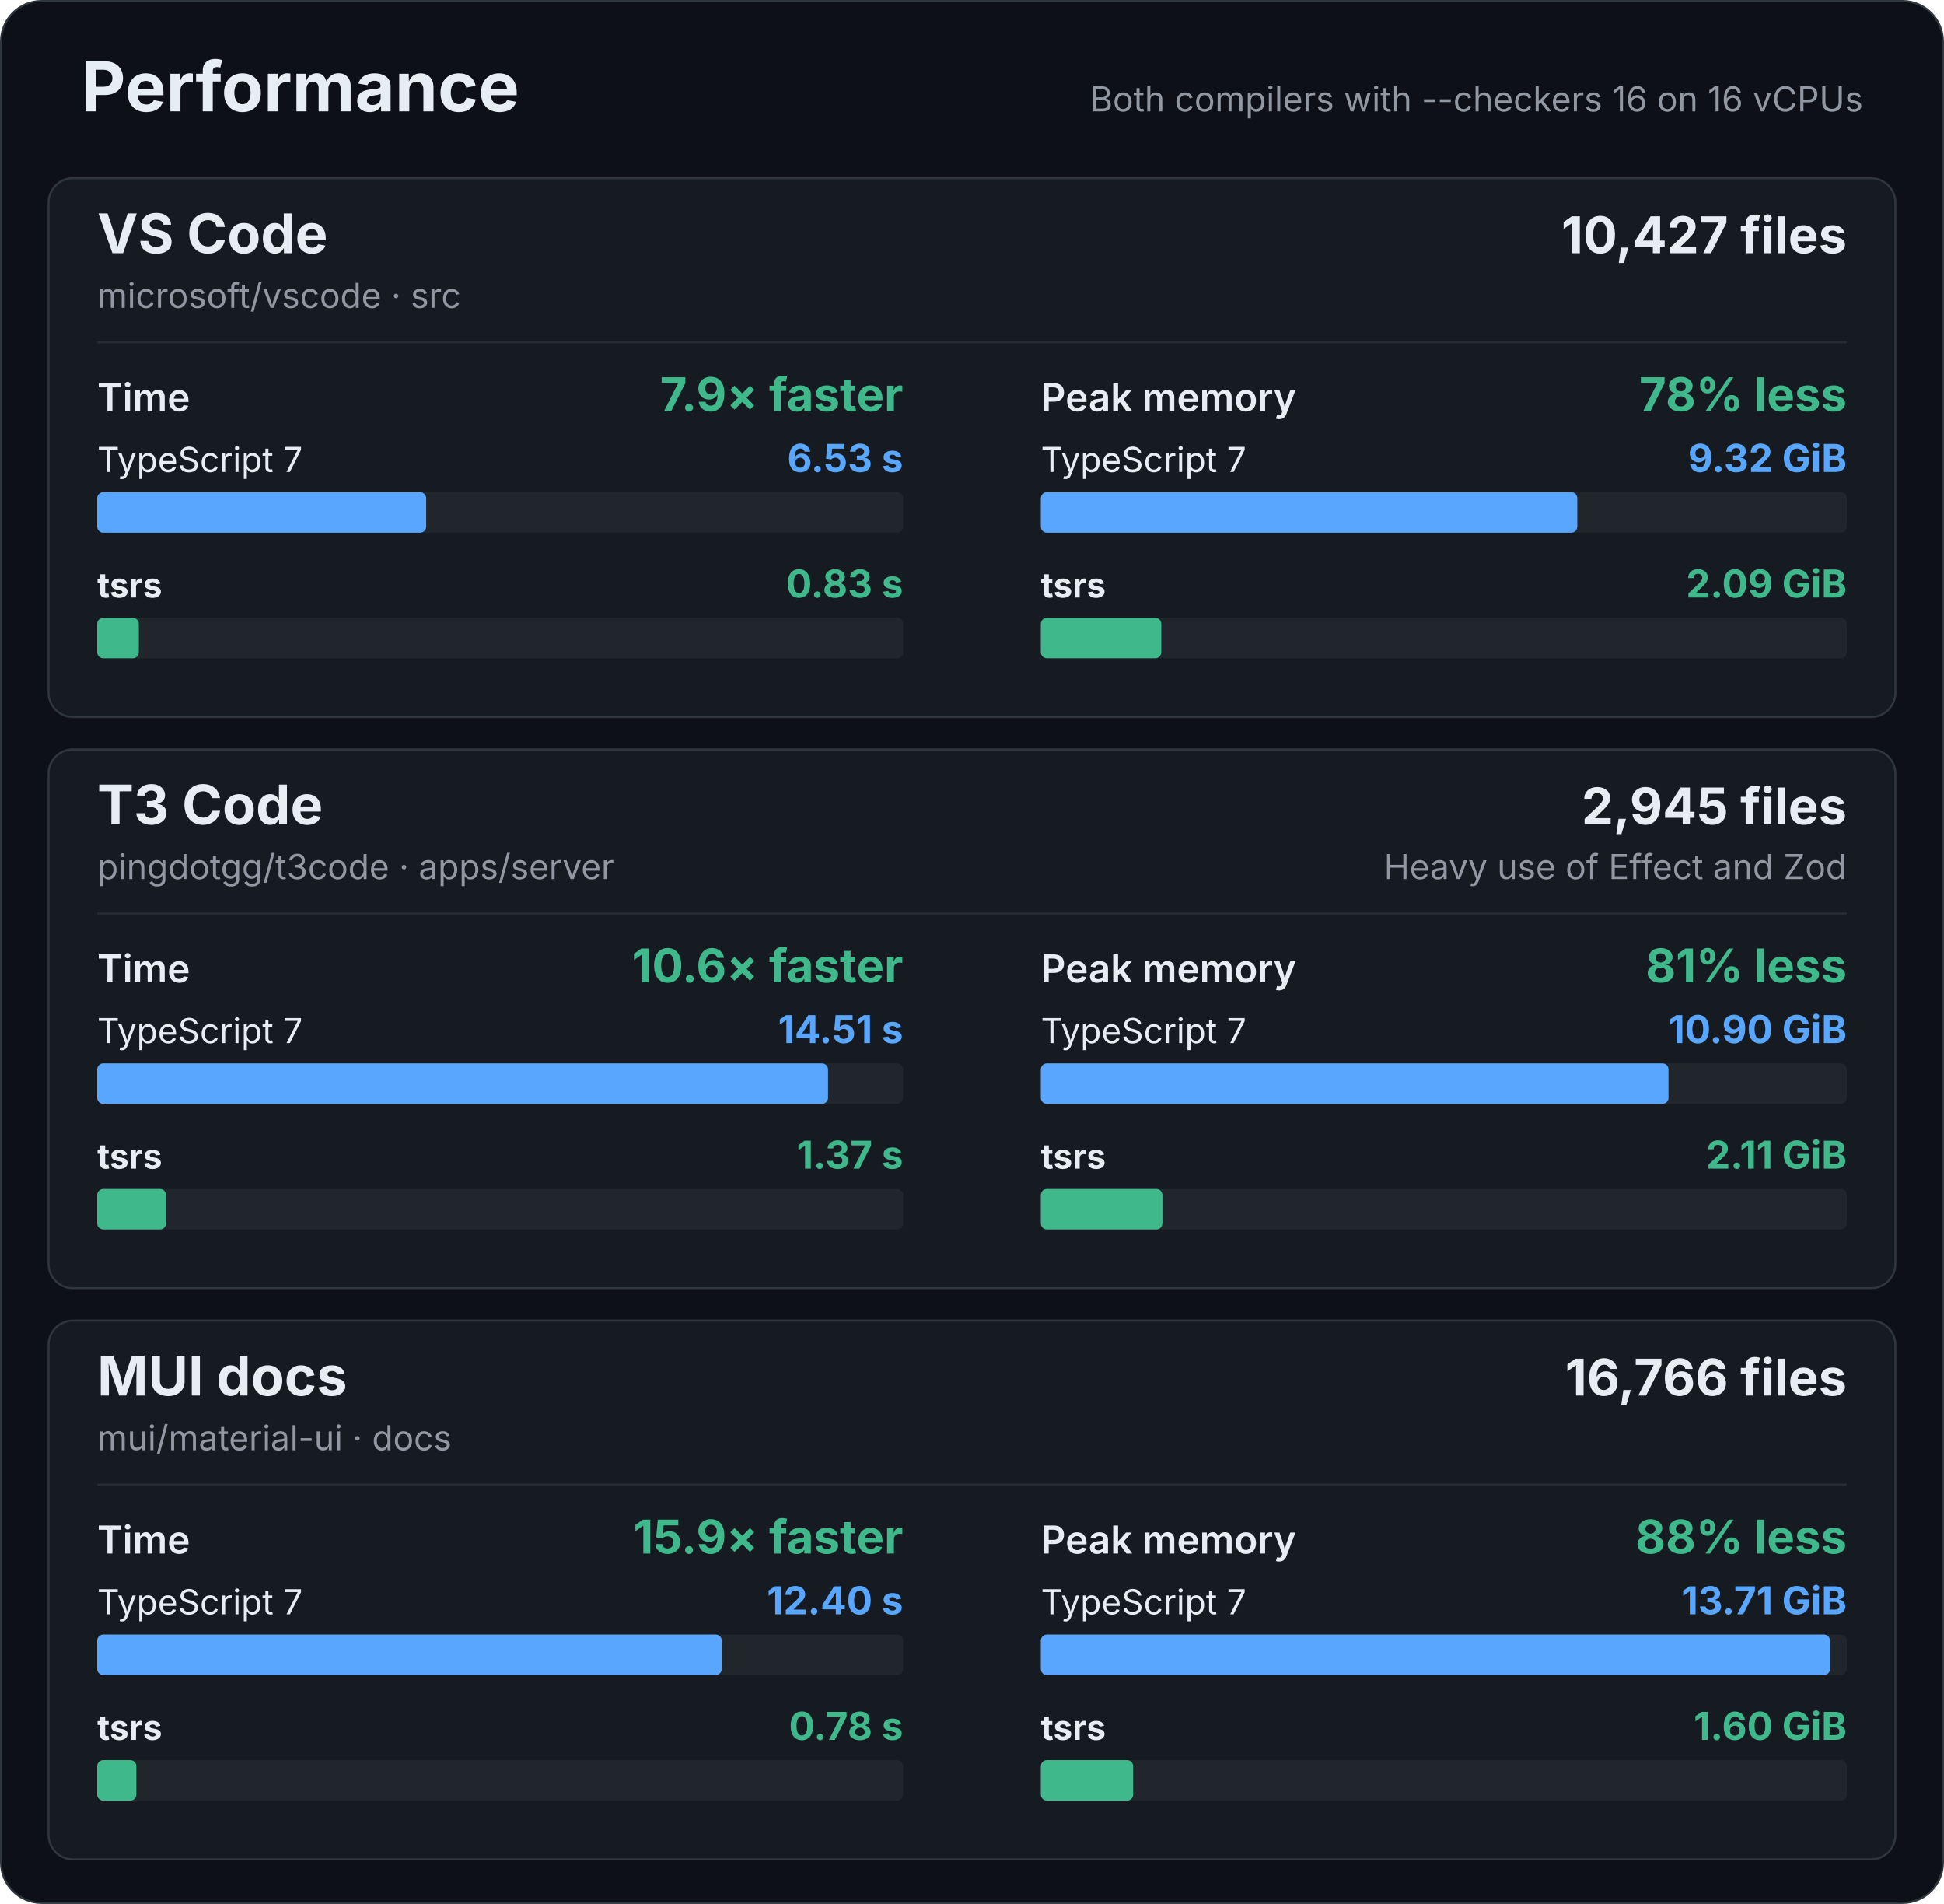
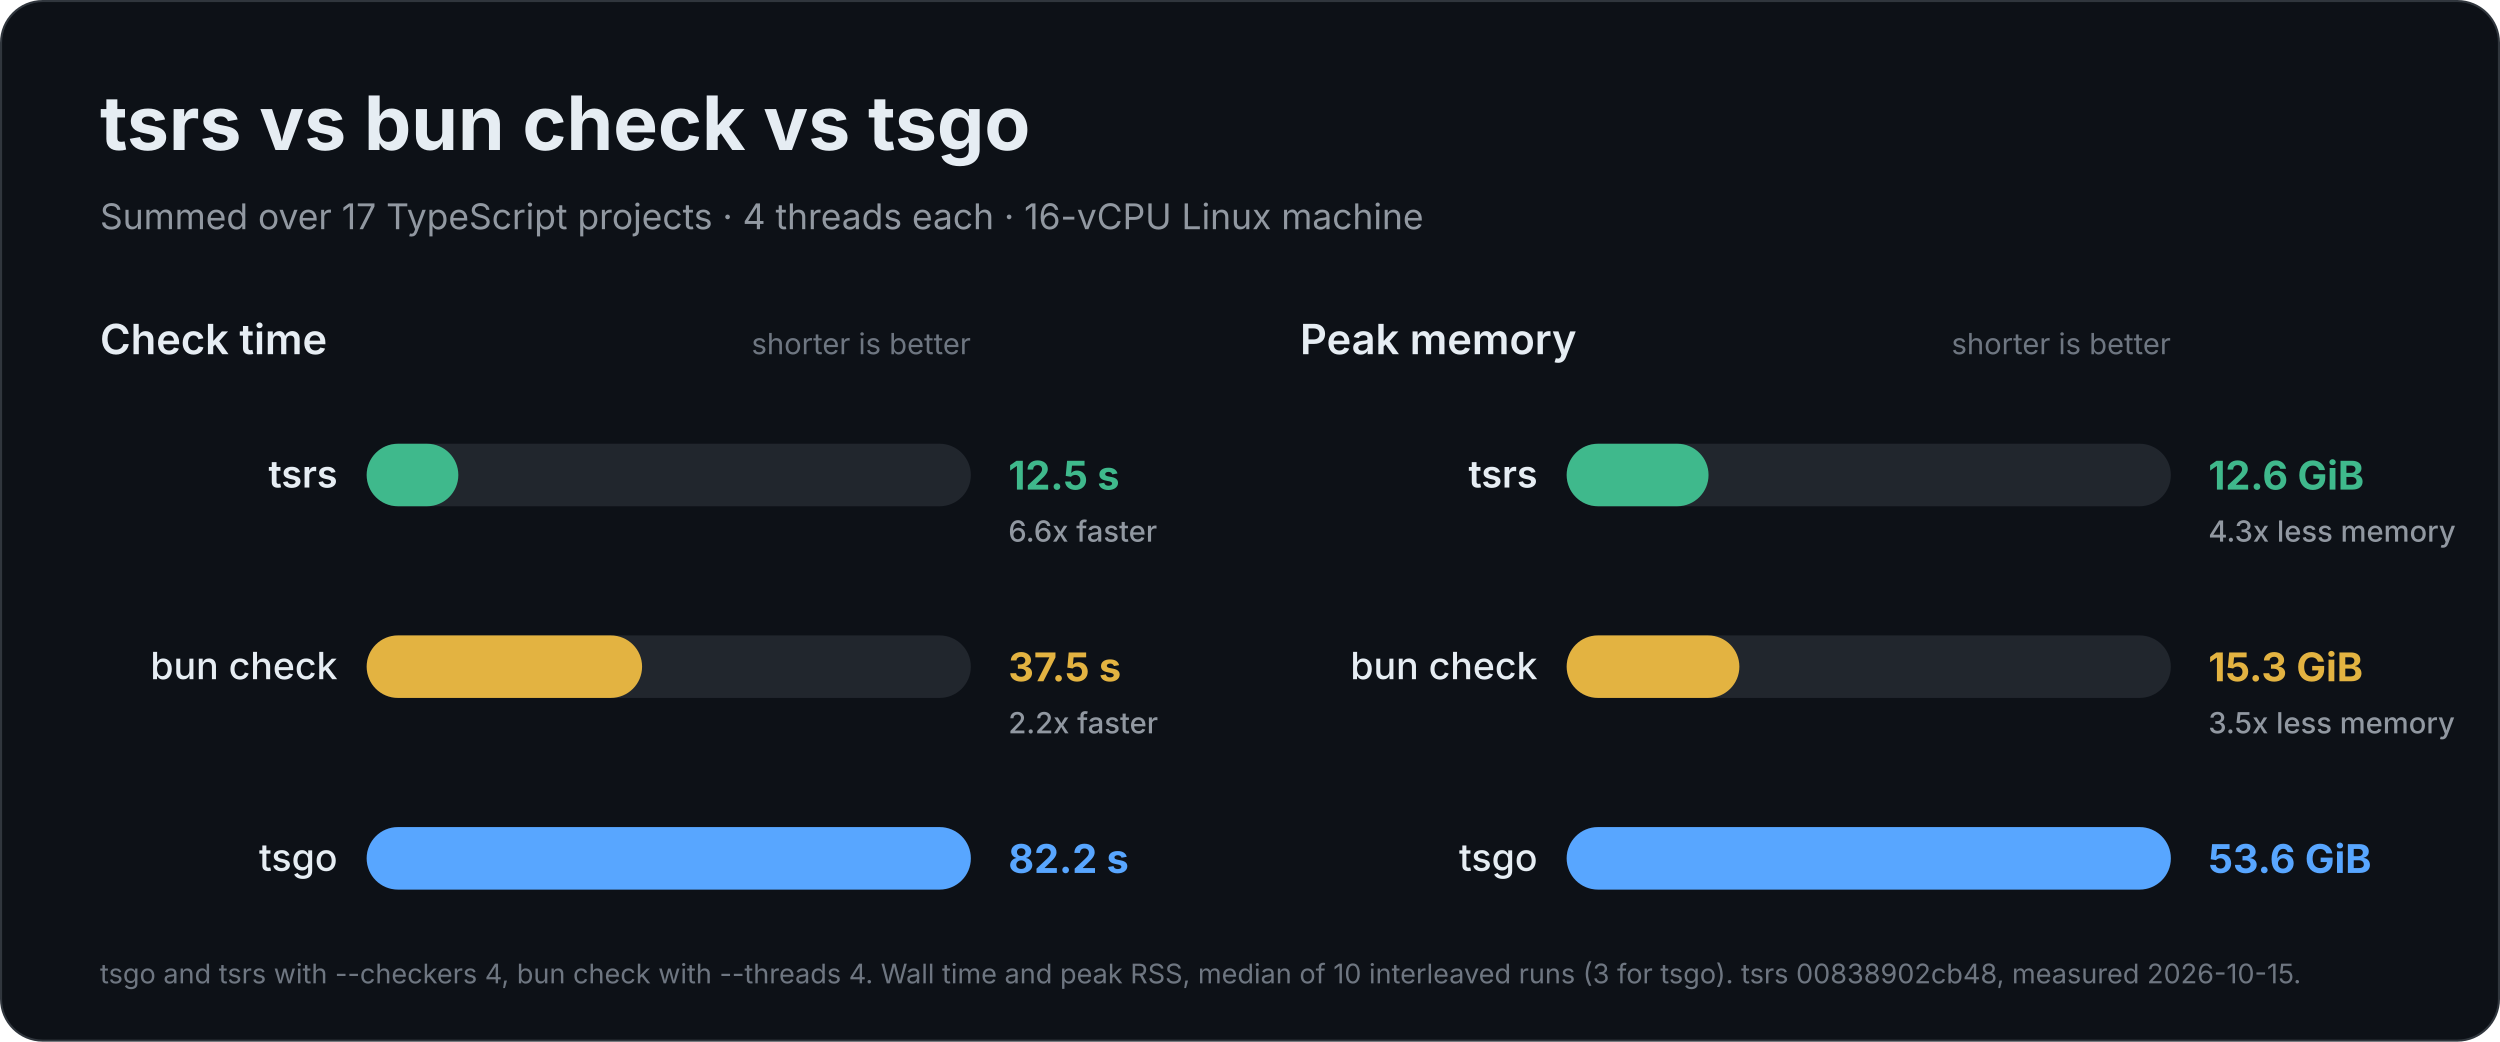
- <svg xmlns="http://www.w3.org/2000/svg" width="960" height="940" viewBox="0 0 960 940" role="img" aria-labelledby="title description">
-   <rect x="0.5" y="0.5" width="959" height="939" rx="20" fill="#0d1117" stroke="#30363d" />
-   <g font-family="-apple-system, BlinkMacSystemFont, 'Segoe UI', sans-serif" fill="#e6edf3">
-     <text x="40" y="55" font-size="34" font-weight="700">Performance</text>
-     <text x="920" y="55" font-size="17" fill="#9198a1" text-anchor="end">Both compilers with --checkers 16 on 16 vCPUs</text>
-     <g id="vscode">
-       <rect x="24" y="88" width="912" height="266" rx="12" fill="#161b22" stroke="#30363d" />
-       <text x="48" y="125" font-size="27" font-weight="700">VS Code</text>
-       <text x="48" y="152" font-size="17" fill="#9198a1">microsoft/vscode · src</text>
-       <text x="912" y="125" font-size="25" font-weight="700" text-anchor="end">10,427 files</text>
-       <line x1="48" y1="169" x2="912" y2="169" stroke="#262c33" />
-       <g data-metric="wall_s">
-         <text x="48" y="203" font-size="19" font-weight="600">Time</text>
-         <text x="446" y="203" font-size="23" font-weight="700" fill="#3fb98c" text-anchor="end">7.9× faster</text>
-         <text x="48" y="233" font-size="17" font-weight="400">TypeScript 7</text>
-         <text x="446" y="233" font-size="19" font-weight="700" fill="#58a6ff" text-anchor="end">6.53 s</text>
-         <rect x="48" y="243" width="398" height="20" rx="3" fill="#21262d" />
-         <rect data-compiler="tsgo" x="48" y="243" width="162.459" height="20" rx="3" fill="#58a6ff" />
-         <text x="48" y="295" font-size="17" font-weight="700">tsrs</text>
-         <text x="446" y="295" font-size="19" font-weight="700" fill="#3fb98c" text-anchor="end">0.83 s</text>
-         <rect x="48" y="305" width="398" height="20" rx="3" fill="#21262d" />
-         <rect data-compiler="tsrs" x="48" y="305" width="20.559" height="20" rx="3" fill="#3fb98c" />
+ <svg xmlns="http://www.w3.org/2000/svg" width="1200" height="500" viewBox="0 0 1200 500" role="img" aria-labelledby="title description">
+   <rect x="0.5" y="0.5" width="1199" height="499" rx="20" fill="#0d1117" stroke="#30363d" />
+   <g font-family="Inter, -apple-system, BlinkMacSystemFont, 'Segoe UI', Helvetica, Arial, sans-serif" fill="#e6edf3">
+     <text x="48" y="72" font-size="36" font-weight="700">tsrs vs bun check vs tsgo</text>
+     <text x="48" y="110" font-size="17" font-weight="400" fill="#9198a1">Summed over 17 TypeScript projects · 4 threads each · 16-vCPU Linux machine</text>
+     <g data-metric="wall_s">
+       <text x="48" y="170" font-size="20" font-weight="600">Check time</text>
+       <text x="466" y="170" font-size="14" font-weight="400" fill="#6e7681" text-anchor="end">shorter is better</text>
+       <g data-compiler="tsrs" data-total="12.475">
+         <rect x="176" y="213.0" width="290" height="30" rx="15.0" fill="#21262d" />
+         <rect x="176" y="213.0" width="44.0" height="30" rx="15.0" fill="#3fb98c" />
+         <text x="162" y="234" font-size="18" font-weight="600" text-anchor="end">tsrs</text>
+         <text x="484" y="235" font-size="19" font-weight="700" fill="#3fb98c">12.5 s</text>
+         <text x="484" y="260" font-size="14" font-weight="500" fill="#9198a1">6.6x faster</text>
      </g>
-       <g data-metric="peak_rss_bytes">
-         <text x="514" y="203" font-size="19" font-weight="600">Peak memory</text>
-         <text x="912" y="203" font-size="23" font-weight="700" fill="#3fb98c" text-anchor="end">78% less</text>
-         <text x="514" y="233" font-size="17" font-weight="400">TypeScript 7</text>
-         <text x="912" y="233" font-size="19" font-weight="700" fill="#58a6ff" text-anchor="end">9.32 GiB</text>
-         <rect x="514" y="243" width="398" height="20" rx="3" fill="#21262d" />
-         <rect data-compiler="tsgo" x="514" y="243" width="264.916" height="20" rx="3" fill="#58a6ff" />
-         <text x="514" y="295" font-size="17" font-weight="700">tsrs</text>
-         <text x="912" y="295" font-size="19" font-weight="700" fill="#3fb98c" text-anchor="end">2.09 GiB</text>
-         <rect x="514" y="305" width="398" height="20" rx="3" fill="#21262d" />
-         <rect data-compiler="tsrs" x="514" y="305" width="59.48" height="20" rx="3" fill="#3fb98c" />
+       <g data-compiler="bun" data-total="37.4925">
+         <rect x="176" y="305.0" width="290" height="30" rx="15.0" fill="#21262d" />
+         <rect x="176" y="305.0" width="132.2" height="30" rx="15.0" fill="#e3b341" />
+         <text x="162" y="326" font-size="18" font-weight="500" text-anchor="end">bun check</text>
+         <text x="484" y="327" font-size="19" font-weight="700" fill="#e3b341">37.5 s</text>
+         <text x="484" y="352" font-size="14" font-weight="500" fill="#9198a1">2.2x faster</text>
+       </g>
+       <g data-compiler="tsgo" data-total="82.218">
+         <rect x="176" y="397.0" width="290" height="30" rx="15.0" fill="#21262d" />
+         <rect x="176" y="397.0" width="290.0" height="30" rx="15.0" fill="#58a6ff" />
+         <text x="162" y="418" font-size="18" font-weight="500" text-anchor="end">tsgo</text>
+         <text x="484" y="419" font-size="19" font-weight="700" fill="#58a6ff">82.2 s</text>
      </g>
    </g>
-     <g id="t3code-server">
-       <rect x="24" y="370" width="912" height="266" rx="12" fill="#161b22" stroke="#30363d" />
-       <text x="48" y="407" font-size="27" font-weight="700">T3 Code</text>
-       <text x="48" y="434" font-size="17" fill="#9198a1">pingdotgg/t3code · apps/server</text>
-       <text x="912" y="407" font-size="25" font-weight="700" text-anchor="end">2,945 files</text>
-       <text x="912" y="434" font-size="17" fill="#9198a1" text-anchor="end">Heavy use of Effect and Zod</text>
-       <line x1="48" y1="451" x2="912" y2="451" stroke="#262c33" />
-       <g data-metric="wall_s">
-         <text x="48" y="485" font-size="19" font-weight="600">Time</text>
-         <text x="446" y="485" font-size="23" font-weight="700" fill="#3fb98c" text-anchor="end">10.6× faster</text>
-         <text x="48" y="515" font-size="17" font-weight="400">TypeScript 7</text>
-         <text x="446" y="515" font-size="19" font-weight="700" fill="#58a6ff" text-anchor="end">14.51 s</text>
-         <rect x="48" y="525" width="398" height="20" rx="3" fill="#21262d" />
-         <rect data-compiler="tsgo" x="48" y="525" width="360.911" height="20" rx="3" fill="#58a6ff" />
-         <text x="48" y="577" font-size="17" font-weight="700">tsrs</text>
-         <text x="446" y="577" font-size="19" font-weight="700" fill="#3fb98c" text-anchor="end">1.37 s</text>
-         <rect x="48" y="587" width="398" height="20" rx="3" fill="#21262d" />
-         <rect data-compiler="tsrs" x="48" y="587" width="33.992" height="20" rx="3" fill="#3fb98c" />
+     <g data-metric="peak_rss_bytes">
+       <text x="624" y="170" font-size="20" font-weight="600">Peak memory</text>
+       <text x="1042" y="170" font-size="14" font-weight="400" fill="#6e7681" text-anchor="end">shorter is better</text>
+       <g data-compiler="tsrs" data-total="1.35102e+10">
+         <rect x="752" y="213.0" width="290" height="30" rx="15.0" fill="#21262d" />
+         <rect x="752" y="213.0" width="68.1" height="30" rx="15.0" fill="#3fb98c" />
+         <text x="738" y="234" font-size="18" font-weight="600" text-anchor="end">tsrs</text>
+         <text x="1060" y="235" font-size="19" font-weight="700" fill="#3fb98c">12.6 GiB</text>
+         <text x="1060" y="260" font-size="14" font-weight="500" fill="#9198a1">4.3x less memory</text>
      </g>
-       <g data-metric="peak_rss_bytes">
-         <text x="514" y="485" font-size="19" font-weight="600">Peak memory</text>
-         <text x="912" y="485" font-size="23" font-weight="700" fill="#3fb98c" text-anchor="end">81% less</text>
-         <text x="514" y="515" font-size="17" font-weight="400">TypeScript 7</text>
-         <text x="912" y="515" font-size="19" font-weight="700" fill="#58a6ff" text-anchor="end">10.90 GiB</text>
-         <rect x="514" y="525" width="398" height="20" rx="3" fill="#21262d" />
-         <rect data-compiler="tsgo" x="514" y="525" width="309.954" height="20" rx="3" fill="#58a6ff" />
-         <text x="514" y="577" font-size="17" font-weight="700">tsrs</text>
-         <text x="912" y="577" font-size="19" font-weight="700" fill="#3fb98c" text-anchor="end">2.11 GiB</text>
-         <rect x="514" y="587" width="398" height="20" rx="3" fill="#21262d" />
-         <rect data-compiler="tsrs" x="514" y="587" width="60.048" height="20" rx="3" fill="#3fb98c" />
+       <g data-compiler="bun" data-total="1.64491e+10">
+         <rect x="752" y="305.0" width="290" height="30" rx="15.0" fill="#21262d" />
+         <rect x="752" y="305.0" width="82.9" height="30" rx="15.0" fill="#e3b341" />
+         <text x="738" y="326" font-size="18" font-weight="500" text-anchor="end">bun check</text>
+         <text x="1060" y="327" font-size="19" font-weight="700" fill="#e3b341">15.3 GiB</text>
+         <text x="1060" y="352" font-size="14" font-weight="500" fill="#9198a1">3.5x less memory</text>
+       </g>
+       <g data-compiler="tsgo" data-total="5.75386e+10">
+         <rect x="752" y="397.0" width="290" height="30" rx="15.0" fill="#21262d" />
+         <rect x="752" y="397.0" width="290.0" height="30" rx="15.0" fill="#58a6ff" />
+         <text x="738" y="418" font-size="18" font-weight="500" text-anchor="end">tsgo</text>
+         <text x="1060" y="419" font-size="19" font-weight="700" fill="#58a6ff">53.6 GiB</text>
      </g>
    </g>
-     <g id="mui-docs">
-       <rect x="24" y="652" width="912" height="266" rx="12" fill="#161b22" stroke="#30363d" />
-       <text x="48" y="689" font-size="27" font-weight="700">MUI docs</text>
-       <text x="48" y="716" font-size="17" fill="#9198a1">mui/material-ui · docs</text>
-       <text x="912" y="689" font-size="25" font-weight="700" text-anchor="end">16,766 files</text>
-       <line x1="48" y1="733" x2="912" y2="733" stroke="#262c33" />
-       <g data-metric="wall_s">
-         <text x="48" y="767" font-size="19" font-weight="600">Time</text>
-         <text x="446" y="767" font-size="23" font-weight="700" fill="#3fb98c" text-anchor="end">15.9× faster</text>
-         <text x="48" y="797" font-size="17" font-weight="400">TypeScript 7</text>
-         <text x="446" y="797" font-size="19" font-weight="700" fill="#58a6ff" text-anchor="end">12.40 s</text>
-         <rect x="48" y="807" width="398" height="20" rx="3" fill="#21262d" />
-         <rect data-compiler="tsgo" x="48" y="807" width="308.425" height="20" rx="3" fill="#58a6ff" />
-         <text x="48" y="859" font-size="17" font-weight="700">tsrs</text>
-         <text x="446" y="859" font-size="19" font-weight="700" fill="#3fb98c" text-anchor="end">0.78 s</text>
-         <rect x="48" y="869" width="398" height="20" rx="3" fill="#21262d" />
-         <rect data-compiler="tsrs" x="48" y="869" width="19.34" height="20" rx="3" fill="#3fb98c" />
-       </g>
-       <g data-metric="peak_rss_bytes">
-         <text x="514" y="767" font-size="19" font-weight="600">Peak memory</text>
-         <text x="912" y="767" font-size="23" font-weight="700" fill="#3fb98c" text-anchor="end">88% less</text>
-         <text x="514" y="797" font-size="17" font-weight="400">TypeScript 7</text>
-         <text x="912" y="797" font-size="19" font-weight="700" fill="#58a6ff" text-anchor="end">13.71 GiB</text>
-         <rect x="514" y="807" width="398" height="20" rx="3" fill="#21262d" />
-         <rect data-compiler="tsgo" x="514" y="807" width="389.709" height="20" rx="3" fill="#58a6ff" />
-         <text x="514" y="859" font-size="17" font-weight="700">tsrs</text>
-         <text x="912" y="859" font-size="19" font-weight="700" fill="#3fb98c" text-anchor="end">1.60 GiB</text>
-         <rect x="514" y="869" width="398" height="20" rx="3" fill="#21262d" />
-         <rect data-compiler="tsrs" x="514" y="869" width="45.573" height="20" rx="3" fill="#3fb98c" />
-       </g>
-     </g>
+     <text x="48" y="472" font-size="13" font-weight="400" fill="#6e7681">tsgo and tsrs with --checkers 4, bun check with --threads 4. Wall time and peak RSS, median of 10 interleaved runs (3 for tsgo). tsrs 00838902cb48, measured 2026-10-15.</text>
  </g>
</svg>
